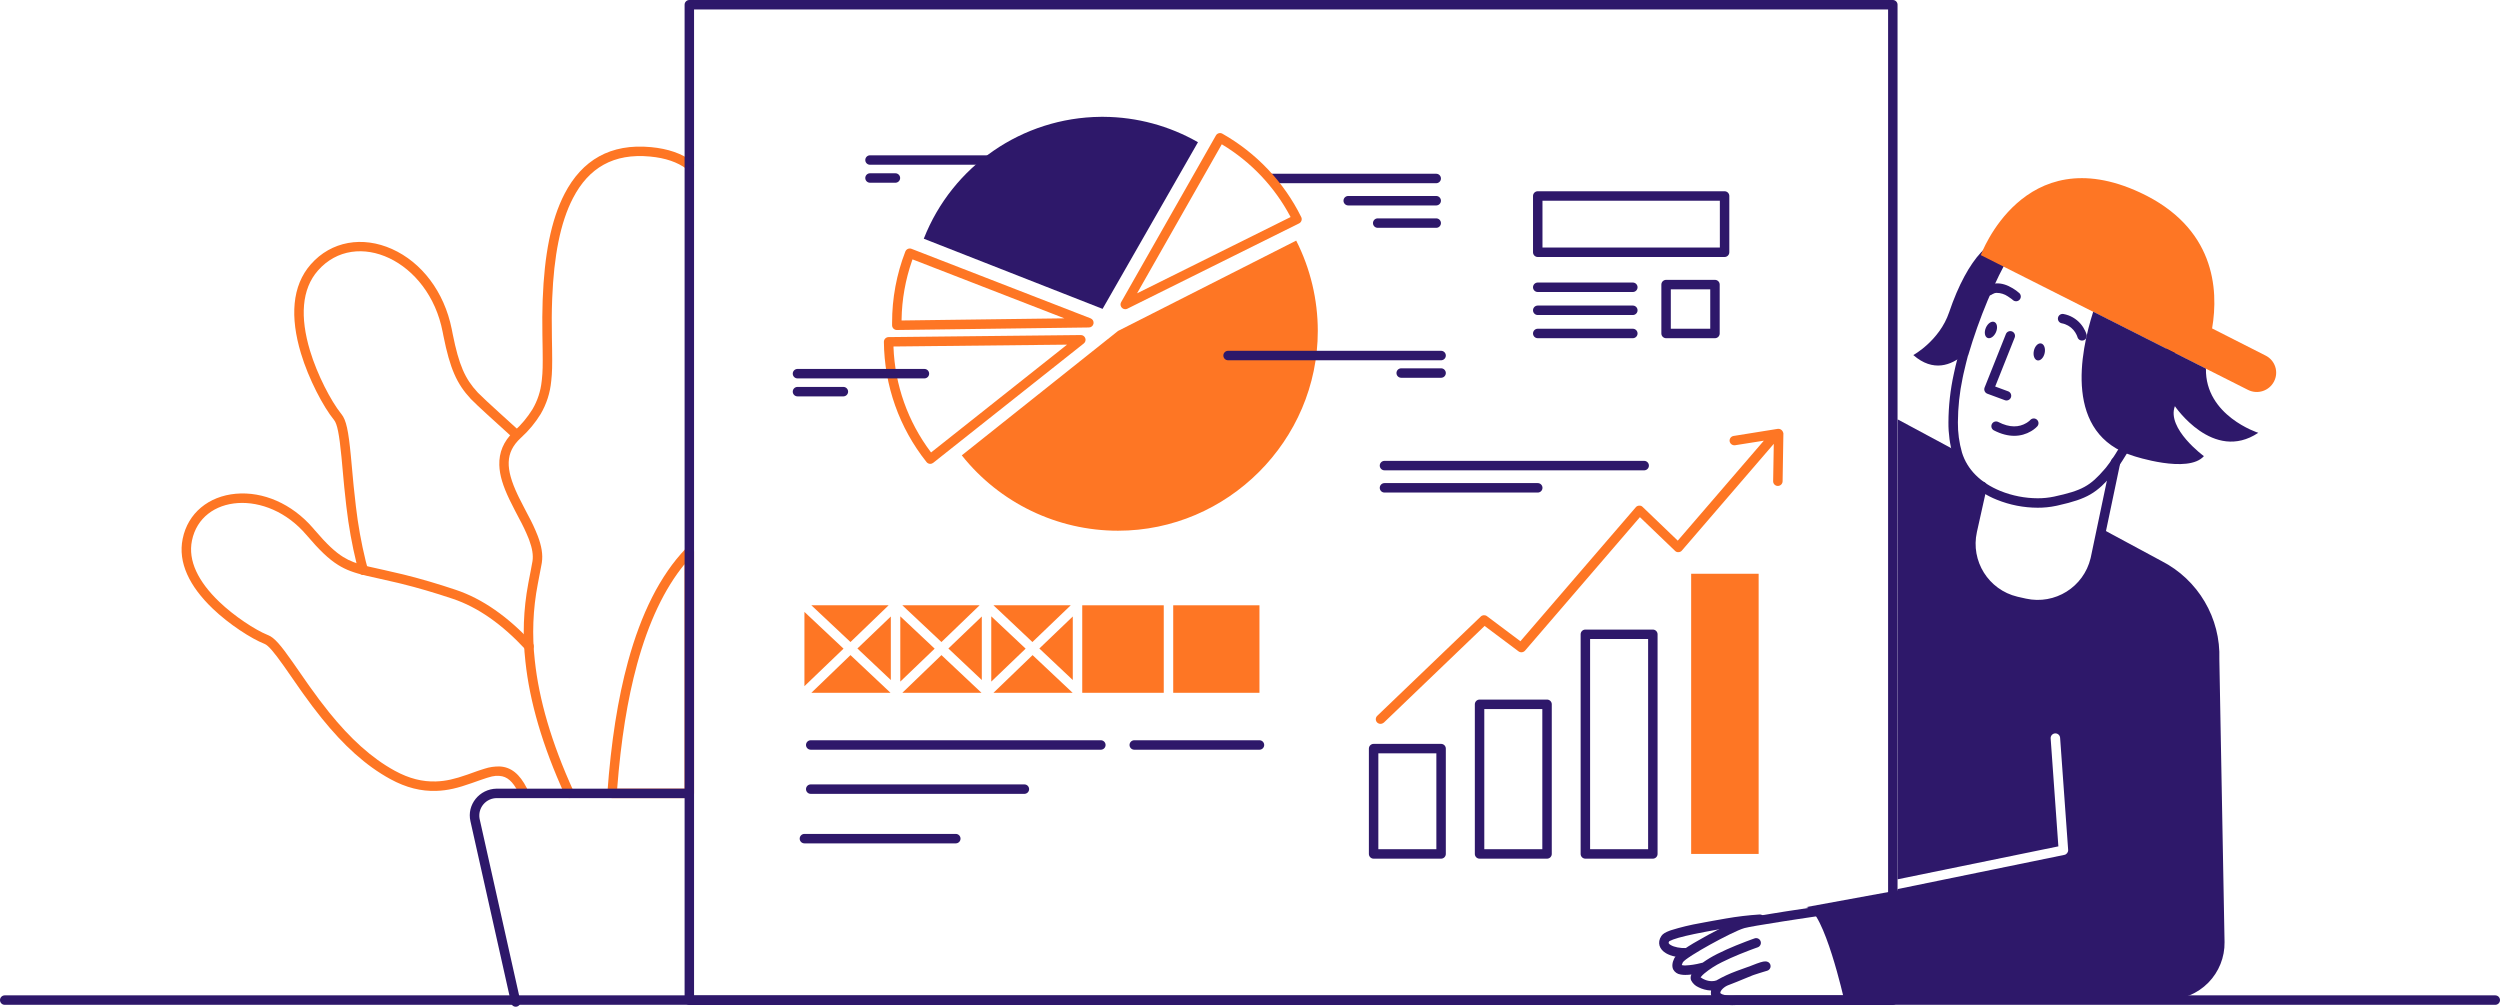
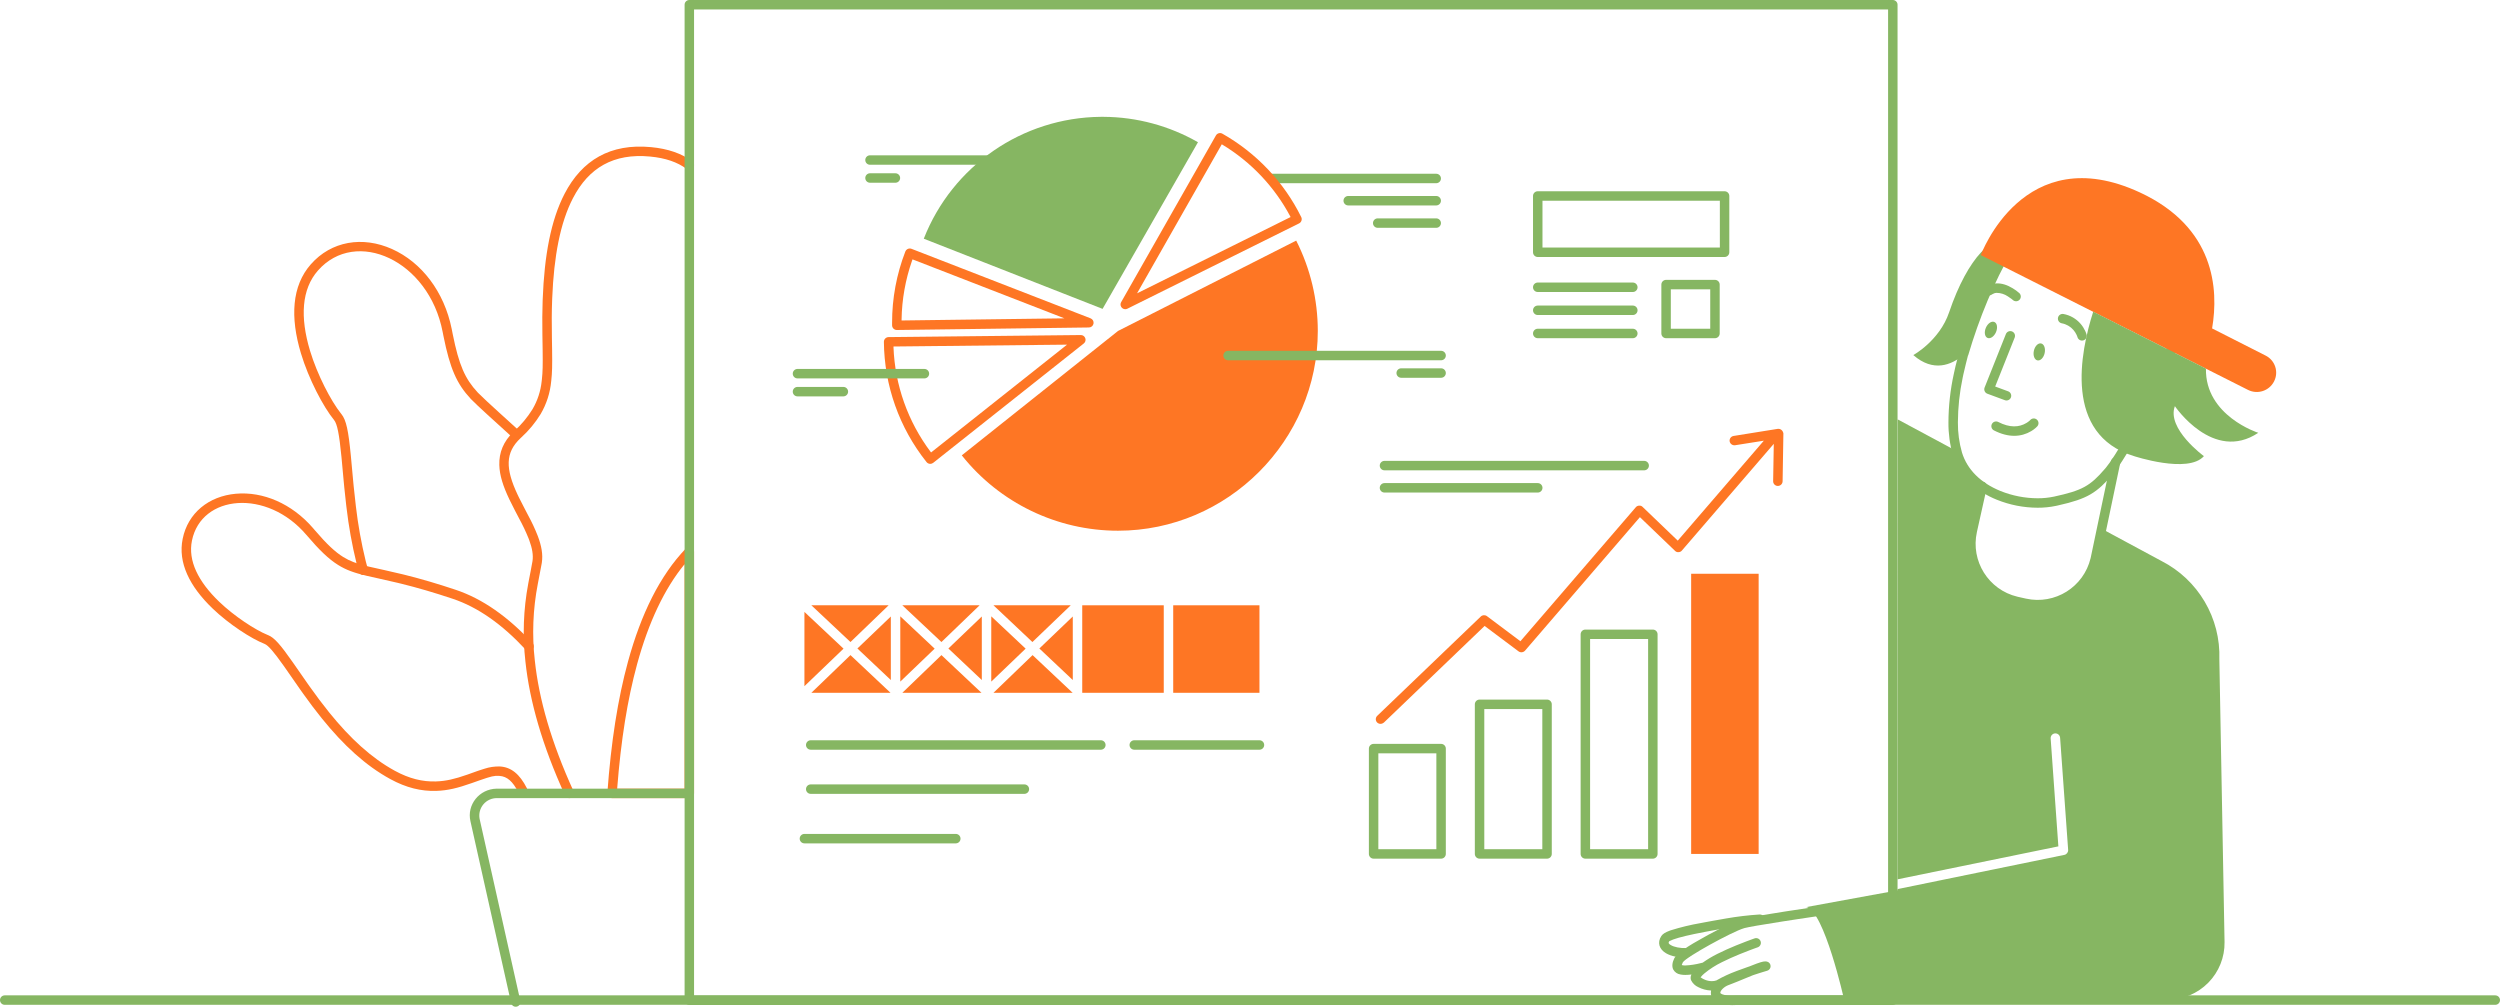
<svg xmlns="http://www.w3.org/2000/svg" viewBox="0 0 1585.6 638.5">
  <g id="graphs_and_statistics_outline_II" data-name="graphs and statistics/outline_II" transform="translate(2.6 2.6)">
    <g id="graphs_and_statistics_outline_II-2" data-name="graphs and statistics/outline_II">
      <g id="graphs_and_statistics_outline_II-3" data-name="graphs and statistics_outline_II">
        <g id="flower_1_" transform="translate(115 93)">
          <g id="leaves_1_">
            <g id="leaf_IV_1_" transform="translate(72 60)">
              <path id="Path" d="M10.529,14.177C23.51-.563,43.377-3.859,62.046,4.522,80.732,12.911,95.118,31.493,99.884,55.27l.472,2.411.164.822c3.947,19.6,7.747,28.251,15.8,36.919l.28.3c4.264,4.432,22.753,20.943,25.431,23.452a3,3,0,1,1-4.1,4.378l-2.583-2.357c-6.035-5.469-19.816-17.872-23.284-21.539l-.137-.146c-8.906-9.586-13.139-19.224-17.287-39.818q-.251-1.247-.505-2.565c-8.709-45.49-55.049-66.293-79.1-38.981C4.647,29.933,3.6,47.719,10,68.969c4.613,15.316,13.293,31.91,19.623,39.848l.282.35c3.119,3.835,4.464,10.639,6,26.487l1.477,16.056.314,3.253c.451,4.577.9,8.666,1.394,12.706a282.075,282.075,0,0,0,6.21,34.616q.658,2.617,1.37,5.167a3,3,0,1,1-5.779,1.615q-.734-2.626-1.41-5.319A287.893,287.893,0,0,1,33.134,168.4l-.229-1.893c-.413-3.482-.795-7.042-1.18-10.951l-.4-4.19c-.339-3.644-1.077-11.822-1.225-13.4l-.164-1.722c-1.384-14.24-2.661-20.81-4.679-23.291-6.851-8.4-16.091-25.966-21-42.255C-2.679,47.67-1.514,27.851,10.529,14.177Z" transform="translate(-2.98 -2.159)" fill="#fe7624" />
            </g>
            <g id="leaf_II_1_" transform="translate(0 220)">
              <path id="Path-2" data-name="Path" d="M34.433.191C51.6-1.342,69.878,6.4,83.3,21.906l1.3,1.518c7.505,8.741,12.78,13.7,17.923,16.892,4.256,2.644,8.529,4.225,15.686,5.954l1.029.242c2.6.586,15.466,3.429,20.74,4.721l2.185.542c9.852,2.473,20.012,5.432,31.624,9.321C191,66.833,207.176,78.333,222.537,94.9a3,3,0,1,1-4.4,4.079c-14.726-15.884-30.1-26.809-46.253-32.195-11.891-3.982-22.217-6.971-32.26-9.461l-2.695-.654c-6.355-1.505-18.525-4.187-19.487-4.415-8.109-1.925-13.063-3.723-18.087-6.844C93.381,41.7,87.5,36.1,79.152,26.284,54.177-3.1,12.516.622,6.576,29.946,3.969,42.613,10.529,55.9,23.9,68.726,33.543,77.97,46.645,86.5,54.44,89.691l.392.158c4.013,1.572,7.906,6.125,15.681,17.221l9.01,12.948,1.62,2.3c4.366,6.145,8.33,11.44,12.4,16.482,13.414,16.619,26.887,29.011,41.737,37.111,9.1,4.982,17.588,7.025,26.045,6.749,6.346-.207,11.949-1.534,19.916-4.321l5.895-2.108,1.4-.488c1.333-.457,2.474-.825,3.573-1.147a28.826,28.826,0,0,1,9.735-1.434c7.08.387,12.572,4.711,17.172,13.827a3,3,0,1,1-5.357,2.7c-3.638-7.21-7.3-10.172-11.882-10.522l-.541-.031c-3.041-.146-4.588.161-12.359,2.87l-4.9,1.728c-8.892,3.151-15.167,4.682-22.455,4.92-9.534.311-19.088-1.988-29.119-7.481-15.639-8.53-29.662-21.427-43.528-38.607-3.911-4.845-7.714-9.9-11.843-15.683l-1.848-2.608-9.57-13.747-.945-1.342c-6.163-8.708-9.641-12.733-11.918-13.71l-.113-.046c-8.482-3.35-22.526-12.44-32.887-22.375C5.042,58.956-2.412,43.853.7,28.746,4,12.429,17.211,1.728,34.433.191Z" transform="translate(-2.437 -2.641)" fill="#fe7624" />
            </g>
            <path id="Path-3" data-name="Path" d="M41.4,29.935C52.489,8.562,70.505-2.093,96.208.341c10.826,1.012,19.489,4.041,26.114,8.982a3,3,0,1,1-3.587,4.81c-5.686-4.24-13.3-6.9-23.089-7.818C72.462,4.12,56.725,13.426,46.729,32.7c-8.09,15.6-12.083,36.853-13.161,63.38l-.042,1.064c-.3,7.931-.315,14.223-.152,24.33l.125,7.616c.141,10.032.035,14.249-.539,19.418l-.031.273a50.385,50.385,0,0,1-6.7,20.856A68.8,68.8,0,0,1,14.07,184.362l-.594.559c-9.8,9.15-9.6,19.453-1.84,35.9l.78,1.625c.96,1.969,2,4,3.629,7.109l2.349,4.5a111.528,111.528,0,0,1,6,12.879c2.415,6.352,3.36,11.8,2.6,16.844l-.148.9c-.582,3.348-2.239,11.714-2.415,12.67a160.322,160.322,0,0,0-1.89,48.686c2.612,24.435,10.383,51.778,24.617,82.954a3,3,0,1,1-5.458,2.492c-14.494-31.746-22.441-59.711-25.125-84.808a165.812,165.812,0,0,1,1.773-49.4l.27-1.464c.444-2.309,2.144-10.918,2.445-12.918.563-3.741-.144-8.048-2.071-13.274l-.38-1a117.438,117.438,0,0,0-6-12.676l-2.764-5.291c-1.447-2.783-2.4-4.683-3.384-6.733C2.351,215.3.2,208.51.013,201.977-.215,194.028,2.634,187.008,9,180.895l.379-.359a63.962,63.962,0,0,0,11.684-13.96,44.021,44.021,0,0,0,5.819-17.764l.141-1.222c.515-4.755.61-8.865.474-18.507l-.158-9.816c-.118-8.409-.092-14.235.146-21.123l.044-1.227C28.575,69.084,32.708,46.7,41.4,29.935Z" transform="translate(199.071 -2.628)" fill="#fe7624" />
            <path id="Path-4" data-name="Path" d="M52,159.306H3a3,3,0,0,1-2.993-3.217C2.371,123.569,6.652,96.31,13.094,72.752c2.084-7.62,4.417-14.9,6.935-21.63a189.574,189.574,0,0,1,8.388-19.245,145.007,145.007,0,0,1,9.911-16.763A114.894,114.894,0,0,1,49.834.931,2.952,2.952,0,0,1,51.977,0,2.986,2.986,0,0,1,55,3.006v153.3A3,3,0,0,1,52,159.306Zm-3-148.4-.128.156C36.231,26.5,26.14,47.792,18.881,74.335c-6.125,22.4-10.259,48.192-12.638,78.849l-.009.122H49Z" transform="translate(267.6 251.294)" fill="#fe7624" />
          </g>
-           <path id="pot_2_" d="M138.353,0a3,3,0,0,1,.176,5.995L138.353,6h-121A11.074,11.074,0,0,0,6.223,19.079L32.081,134.645a3,3,0,0,1-5.812,1.481l-.043-.171L.429,20.672C-1.986,10.165,6.095.2,17.021,0l.332,0Z" transform="translate(180.347 404.6)" fill="#2e186a" />
+           <path id="pot_2_" d="M138.353,0a3,3,0,0,1,.176,5.995L138.353,6h-121A11.074,11.074,0,0,0,6.223,19.079L32.081,134.645a3,3,0,0,1-5.812,1.481l-.043-.171L.429,20.672C-1.986,10.165,6.095.2,17.021,0l.332,0Z" transform="translate(180.347 404.6)" fill="#86B662" />
        </g>
        <g id="whiteboard_2_" transform="translate(434)">
-           <path id="shape_15_" d="M766.3,637.4H3a3,3,0,0,1-3-3V3A3,3,0,0,1,3,0H766.3a3,3,0,0,1,3,3V634.4A3,3,0,0,1,766.3,637.4ZM6,6V631.4H763.3V6Z" transform="translate(-2.4 -2.6)" fill="#2e186a" />
+           <path id="shape_15_" d="M766.3,637.4H3a3,3,0,0,1-3-3V3A3,3,0,0,1,3,0H766.3a3,3,0,0,1,3,3V634.4A3,3,0,0,1,766.3,637.4ZM6,6V631.4H763.3V6Z" transform="translate(-2.4 -2.6)" fill="#86B662" />
          <g id="graph_5_" transform="translate(434 269)">
-             <path id="Rectangle" d="M45.8,72.8H3a3,3,0,0,1-3-3V3A3,3,0,0,1,3,0H45.8a3,3,0,0,1,3,3V69.8A3,3,0,0,1,45.8,72.8ZM6,6V66.8H42.8V6Z" transform="translate(-2.4 200.2)" fill="#2e186a" />
-             <path id="Rectangle-2" data-name="Rectangle" d="M45.8,100.9H3a3,3,0,0,1-3-3V3A3,3,0,0,1,3,0H45.8a3,3,0,0,1,3,3V97.9A3,3,0,0,1,45.8,100.9ZM6,6V94.9H42.8V6Z" transform="translate(64.8 172.1)" fill="#2e186a" />
-             <path id="Rectangle-3" data-name="Rectangle" d="M45.8,145.3H3a3,3,0,0,1-3-3V3A3,3,0,0,1,3,0H45.8a3,3,0,0,1,3,3V142.3A3,3,0,0,1,45.8,145.3ZM6,6H6V139.3H42.8V6H6Z" transform="translate(131.9 127.7)" fill="#2e186a" />
+             <path id="Rectangle" d="M45.8,72.8H3a3,3,0,0,1-3-3V3A3,3,0,0,1,3,0H45.8a3,3,0,0,1,3,3V69.8A3,3,0,0,1,45.8,72.8ZM6,6V66.8H42.8V6Z" transform="translate(-2.4 200.2)" fill="#86B662" />
+             <path id="Rectangle-2" data-name="Rectangle" d="M45.8,100.9H3a3,3,0,0,1-3-3V3A3,3,0,0,1,3,0H45.8a3,3,0,0,1,3,3V97.9A3,3,0,0,1,45.8,100.9ZM6,6V94.9H42.8V6Z" transform="translate(64.8 172.1)" fill="#86B662" />
+             <path id="Rectangle-3" data-name="Rectangle" d="M45.8,145.3H3a3,3,0,0,1-3-3V3A3,3,0,0,1,3,0H45.8a3,3,0,0,1,3,3V142.3A3,3,0,0,1,45.8,145.3ZM6,6H6V139.3H42.8V6H6Z" transform="translate(131.9 127.7)" fill="#86B662" />
            <rect id="Rectangle-4" data-name="Rectangle" width="42.8" height="177.7" transform="translate(202 92.3)" fill="#fe7624" />
            <path id="arrow_1_" d="M257.313.725a3.1,3.1,0,0,0-2.4-.7l-28,4.5a3.011,3.011,0,0,0-2.5,3.4,3.09,3.09,0,0,0,3.4,2.5l18.3-2.9-54.6,63.4-22.3-21.4a2.651,2.651,0,0,0-2.2-.8,2.814,2.814,0,0,0-2.1,1l-73.2,85-21.2-15.9a3.028,3.028,0,0,0-3.9.2l-65.7,63a2.988,2.988,0,0,0-.1,4.2,3.1,3.1,0,0,0,2.2.9,3.439,3.439,0,0,0,2.1-.8l63.9-61.3,21.5,16.1a3.077,3.077,0,0,0,4.1-.4l72.9-84.7,22.3,21.4a2.651,2.651,0,0,0,2.2.8,2.814,2.814,0,0,0,2.1-1l58.3-67.7-.4,23.7a2.946,2.946,0,0,0,3,3h0a3.009,3.009,0,0,0,3-3l.5-30.3A3.738,3.738,0,0,0,257.313.725Z" transform="translate(1.987 0.375)" fill="#fe7624" />
          </g>
          <g id="layout_II_1_" transform="translate(73 381)">
            <g id="lines_8_" transform="translate(0 88)">
-               <path id="Path-5" data-name="Path" d="M187,0a3,3,0,0,1,.176,5.995L187,6H3A3,3,0,0,1,2.824.005L3,0Z" transform="translate(1.6 -2.1)" fill="#2e186a" />
-               <path id="Path-6" data-name="Path" d="M138.5,0a3,3,0,0,1,.176,5.995L138.5,6H3A3,3,0,0,1,2.824.005L3,0Z" transform="translate(1.6 25.9)" fill="#2e186a" />
-               <path id="Path-7" data-name="Path" d="M99,0a3,3,0,0,1,.176,5.995L99,6H3A3,3,0,0,1,2.824.005L3,0Z" transform="translate(-2.4 57.3)" fill="#2e186a" />
-               <path id="Path-8" data-name="Path" d="M82.4,0a3,3,0,0,1,.176,5.995L82.4,6H3A3,3,0,0,1,2.824.005L3,0Z" transform="translate(206.8 -2.1)" fill="#2e186a" />
+               <path id="Path-5" data-name="Path" d="M187,0a3,3,0,0,1,.176,5.995L187,6H3A3,3,0,0,1,2.824.005L3,0Z" transform="translate(1.6 -2.1)" fill="#86B662" />
+               <path id="Path-6" data-name="Path" d="M138.5,0a3,3,0,0,1,.176,5.995L138.5,6H3A3,3,0,0,1,2.824.005L3,0Z" transform="translate(1.6 25.9)" fill="#86B662" />
+               <path id="Path-7" data-name="Path" d="M99,0a3,3,0,0,1,.176,5.995L99,6H3A3,3,0,0,1,2.824.005L3,0Z" transform="translate(-2.4 57.3)" fill="#86B662" />
+               <path id="Path-8" data-name="Path" d="M82.4,0a3,3,0,0,1,.176,5.995L82.4,6H3A3,3,0,0,1,2.824.005L3,0Z" transform="translate(206.8 -2.1)" fill="#86B662" />
            </g>
            <g id="oragne_bar">
              <path id="Path-9" data-name="Path" d="M0,20.3l21.2,20V0Z" transform="translate(91.9 7.4)" fill="#fe7624" />
              <path id="Path-10" data-name="Path" d="M0,41.4,21.8,20.5,0,0Z" transform="translate(61.4 7.3)" fill="#fe7624" />
              <path id="Path-11" data-name="Path" d="M49,0H0L24.7,23.3Z" transform="translate(120.5 0.3)" fill="#fe7624" />
              <path id="Path-12" data-name="Path" d="M24.8,0,0,23.9H50.2Z" transform="translate(62.7 31.9)" fill="#fe7624" />
              <path id="Path-13" data-name="Path" d="M0,41.4,21.8,20.5,0,0Z" transform="translate(119.1 7.3)" fill="#fe7624" />
              <path id="Path-14" data-name="Path" d="M0,0V47.1L24.8,23.3Z" transform="translate(0.6 4.5)" fill="#fe7624" />
              <path id="Path-15" data-name="Path" d="M24.8,0,0,23.9H50.2Z" transform="translate(5 31.9)" fill="#fe7624" />
              <path id="Path-16" data-name="Path" d="M49,0H0L24.8,23.3Z" transform="translate(5 0.3)" fill="#fe7624" />
              <path id="Path-17" data-name="Path" d="M21.2,40.3V0L0,20.3Z" transform="translate(149.6 7.4)" fill="#fe7624" />
              <path id="Path-18" data-name="Path" d="M0,20.3l21.2,20V0Z" transform="translate(34.2 7.4)" fill="#fe7624" />
              <path id="Path-19" data-name="Path" d="M24.8,0,0,23.9H50.2Z" transform="translate(120.5 31.9)" fill="#fe7624" />
              <path id="Path-20" data-name="Path" d="M49,0H0L24.8,23.3Z" transform="translate(62.7 0.3)" fill="#fe7624" />
              <path id="Path-21" data-name="Path" d="M51.7,0H0V55.5H51.7Z" transform="translate(176.8 0.3)" fill="#fe7624" />
              <path id="Path-22" data-name="Path" d="M54.7,0H0V55.5H54.7Z" transform="translate(234.5 0.3)" fill="#fe7624" />
              <path id="Path-23" data-name="Path" d="M.4.45c.1.1.1.1.2.1V.45Z" transform="translate(170.2 55.35)" fill="#fe7624" />
            </g>
          </g>
          <g id="layout_3_" transform="translate(538 121)">
-             <path id="Rectangle-5" data-name="Rectangle" d="M34,37H3a3,3,0,0,1-3-3V3A3,3,0,0,1,3,0H34a3,3,0,0,1,3,3V34A3,3,0,0,1,34,37ZM6,6V31H31V6Z" transform="translate(79.1 53.9)" fill="#2e186a" />
-             <path id="Rectangle-6" data-name="Rectangle" d="M121.5,41.7H3a3,3,0,0,1-3-3V3A3,3,0,0,1,3,0H121.5a3,3,0,0,1,3,3V38.7A3,3,0,0,1,121.5,41.7ZM6,6V35.7H118.5V6Z" transform="translate(-2.3 -2.3)" fill="#2e186a" />
-             <path id="Path-24" data-name="Path" d="M63.3,0a3,3,0,0,1,.176,5.995L63.3,6H3A3,3,0,0,1,2.824.005L3,0Z" transform="translate(-2.3 84.9)" fill="#2e186a" />
-             <path id="Path-25" data-name="Path" d="M63.3,0a3,3,0,0,1,.176,5.995L63.3,6H3A3,3,0,0,1,2.824.005L3,0Z" transform="translate(-2.3 70.2)" fill="#2e186a" />
-             <path id="Path-26" data-name="Path" d="M63.3,0a3,3,0,0,1,.176,5.995L63.3,6H3A3,3,0,0,1,2.824.005L3,0Z" transform="translate(-2.3 55.6)" fill="#2e186a" />
+             <path id="Rectangle-5" data-name="Rectangle" d="M34,37H3a3,3,0,0,1-3-3V3A3,3,0,0,1,3,0H34a3,3,0,0,1,3,3V34A3,3,0,0,1,34,37ZM6,6V31H31V6Z" transform="translate(79.1 53.9)" fill="#86B662" />
+             <path id="Rectangle-6" data-name="Rectangle" d="M121.5,41.7H3a3,3,0,0,1-3-3V3A3,3,0,0,1,3,0H121.5a3,3,0,0,1,3,3V38.7A3,3,0,0,1,121.5,41.7ZM6,6V35.7H118.5V6Z" transform="translate(-2.3 -2.3)" fill="#86B662" />
+             <path id="Path-24" data-name="Path" d="M63.3,0a3,3,0,0,1,.176,5.995L63.3,6H3A3,3,0,0,1,2.824.005L3,0Z" transform="translate(-2.3 84.9)" fill="#86B662" />
+             <path id="Path-25" data-name="Path" d="M63.3,0a3,3,0,0,1,.176,5.995L63.3,6H3A3,3,0,0,1,2.824.005L3,0Z" transform="translate(-2.3 70.2)" fill="#86B662" />
+             <path id="Path-26" data-name="Path" d="M63.3,0a3,3,0,0,1,.176,5.995L63.3,6H3A3,3,0,0,1,2.824.005L3,0Z" transform="translate(-2.3 55.6)" fill="#86B662" />
          </g>
          <g id="lines_7_" transform="translate(441 292)">
-             <path id="Path-27" data-name="Path" d="M167.7,0a3,3,0,0,1,.176,5.995L167.7,6H3A3,3,0,0,1,2.824.005L3,0Z" transform="translate(-2.5 -2.3)" fill="#2e186a" />
-             <path id="Path-28" data-name="Path" d="M100.2,0a3,3,0,0,1,.176,5.995L100.2,6H3A3,3,0,0,1,2.824.005L3,0Z" transform="translate(-2.5 11.8)" fill="#2e186a" />
+             <path id="Path-27" data-name="Path" d="M167.7,0a3,3,0,0,1,.176,5.995L167.7,6H3A3,3,0,0,1,2.824.005L3,0Z" transform="translate(-2.5 -2.3)" fill="#86B662" />
+             <path id="Path-28" data-name="Path" d="M100.2,0a3,3,0,0,1,.176,5.995L100.2,6H3A3,3,0,0,1,2.824.005L3,0Z" transform="translate(-2.5 11.8)" fill="#86B662" />
          </g>
          <g id="circle_graph_4_" transform="translate(69 71)">
            <path id="Path-29" data-name="Path" d="M99.1,57.3,212.1,0a126.927,126.927,0,0,1,13.7,57.3c0,69.5-57.2,126.7-126.7,126.7A126.586,126.586,0,0,1,0,136.2Z" transform="translate(104.4 79)" fill="#fe7624" />
-             <path id="Path-30" data-name="Path" d="M107.7,0a3,3,0,0,1,.176,5.995L107.7,6H3A3,3,0,0,1,2.824.005L3,0Z" transform="translate(297.6 36.6)" fill="#2e186a" />
-             <path id="Path-31" data-name="Path" d="M58.8,0a3,3,0,0,1,.176,5.995L58.8,6H3A3,3,0,0,1,2.824.005L3,0Z" transform="translate(346.5 50.7)" fill="#2e186a" />
-             <path id="Path-32" data-name="Path" d="M40.1,0a3,3,0,0,1,.176,5.995L40.1,6H3A3,3,0,0,1,2.824.005L3,0Z" transform="translate(365.2 64.9)" fill="#2e186a" />
-             <path id="Path-33" data-name="Path" d="M138.1,0a3,3,0,0,1,.176,5.995L138.1,6H3A3,3,0,0,1,2.824.005L3,0Z" transform="translate(270.3 148.9)" fill="#2e186a" />
-             <path id="Path-34" data-name="Path" d="M28.3,0a3,3,0,0,1,.176,5.995L28.3,6H3A3,3,0,0,1,2.824.005L3,0Z" transform="translate(380.1 160)" fill="#2e186a" />
+             <path id="Path-30" data-name="Path" d="M107.7,0a3,3,0,0,1,.176,5.995L107.7,6H3A3,3,0,0,1,2.824.005L3,0Z" transform="translate(297.6 36.6)" fill="#86B662" />
+             <path id="Path-31" data-name="Path" d="M58.8,0a3,3,0,0,1,.176,5.995L58.8,6H3A3,3,0,0,1,2.824.005L3,0Z" transform="translate(346.5 50.7)" fill="#86B662" />
+             <path id="Path-32" data-name="Path" d="M40.1,0a3,3,0,0,1,.176,5.995L40.1,6H3A3,3,0,0,1,2.824.005L3,0Z" transform="translate(365.2 64.9)" fill="#86B662" />
+             <path id="Path-33" data-name="Path" d="M138.1,0a3,3,0,0,1,.176,5.995L138.1,6H3A3,3,0,0,1,2.824.005L3,0Z" transform="translate(270.3 148.9)" fill="#86B662" />
+             <path id="Path-34" data-name="Path" d="M28.3,0a3,3,0,0,1,.176,5.995L28.3,6H3A3,3,0,0,1,2.824.005L3,0Z" transform="translate(380.1 160)" fill="#86B662" />
            <g id="Group" transform="translate(46 27)">
-               <path id="Path-35" data-name="Path" d="M83.5,0a3,3,0,0,1,.176,5.995L83.5,6H3A3,3,0,0,1,2.824.005L3,0Z" transform="translate(-2.8 -2.1)" fill="#2e186a" />
-               <path id="Path-36" data-name="Path" d="M19.1,0a3,3,0,0,1,.176,5.995L19.1,6H3A3,3,0,0,1,2.824.005L3,0Z" transform="translate(-2.8 9.3)" fill="#2e186a" />
+               <path id="Path-35" data-name="Path" d="M83.5,0a3,3,0,0,1,.176,5.995L83.5,6H3A3,3,0,0,1,2.824.005L3,0Z" transform="translate(-2.8 -2.1)" fill="#86B662" />
+               <path id="Path-36" data-name="Path" d="M19.1,0a3,3,0,0,1,.176,5.995L19.1,6H3A3,3,0,0,1,2.824.005L3,0Z" transform="translate(-2.8 9.3)" fill="#86B662" />
            </g>
            <path id="Path-37" data-name="Path" d="M29.4,81.7h0a2.986,2.986,0,0,1-2.35-1.133A124.147,124.147,0,0,1,0,4.332,3,3,0,0,1,2.968,1.3L124.868,0h.036a2.963,2.963,0,0,1,2.83,2.015,2.934,2.934,0,0,1-.97,3.337l-95.5,75.7A2.968,2.968,0,0,1,29.4,81.7ZM116.169,6.092,6.07,7.267l.016.444a117.947,117.947,0,0,0,23.6,66.447l.233.307Z" transform="translate(55 138.9)" fill="#fe7624" />
            <path id="Path-38" data-name="Path" d="M3,51.7a3,3,0,0,1-3-3V47.1A124.721,124.721,0,0,1,8.4,1.919,3.018,3.018,0,0,1,11.2,0a2.988,2.988,0,0,1,1.085.2l113.6,44.1a3,3,0,0,1-1.047,5.8L3.039,51.7ZM12.949,6.9l-.327.924A118.84,118.84,0,0,0,6.017,45.067l-.007.593,103.3-1.357Z" transform="translate(60.2 83.999)" fill="#fe7624" />
            <path id="Path-39" data-name="Path" d="M3,111.715A3.03,3.03,0,0,1,.4,110.186a2.911,2.911,0,0,1,0-2.968l60.1-105.7A3,3,0,0,1,64.594.391a124.111,124.111,0,0,1,29,22.711,123.093,123.093,0,0,1,21.013,30.172,3.005,3.005,0,0,1-1.356,4.013l-108.9,54.1A3.021,3.021,0,0,1,3,111.715ZM64.222,7.121,10.477,101.643l97.389-48.382-.189-.359a117.828,117.828,0,0,0-43.1-45.568Z" transform="translate(205.085 10.799)" fill="#fe7624" />
-             <path id="Path-40" data-name="Path" d="M173.9,16.1A121.894,121.894,0,0,0,114.2,0h-2A121.762,121.762,0,0,0,0,77.3l113.4,44.5Z" transform="translate(80.3 0.5)" fill="#2e186a" />
-             <path id="Path-41" data-name="Path" d="M83.5,0a3,3,0,0,1,.176,5.995L83.5,6H3A3,3,0,0,1,2.824.005L3,0Z" transform="translate(-2.8 160.4)" fill="#2e186a" />
-             <path id="Path-42" data-name="Path" d="M32.1,0a3,3,0,0,1,.176,5.995L32.1,6H3A3,3,0,0,1,2.824.005L3,0Z" transform="translate(-2.8 171.8)" fill="#2e186a" />
+             <path id="Path-40" data-name="Path" d="M173.9,16.1A121.894,121.894,0,0,0,114.2,0h-2A121.762,121.762,0,0,0,0,77.3l113.4,44.5Z" transform="translate(80.3 0.5)" fill="#86B662" />
+             <path id="Path-41" data-name="Path" d="M83.5,0a3,3,0,0,1,.176,5.995L83.5,6H3A3,3,0,0,1,2.824.005L3,0Z" transform="translate(-2.8 160.4)" fill="#86B662" />
+             <path id="Path-42" data-name="Path" d="M32.1,0a3,3,0,0,1,.176,5.995L32.1,6H3A3,3,0,0,1,2.824.005L3,0Z" transform="translate(-2.8 171.8)" fill="#86B662" />
          </g>
        </g>
        <g id="man_7_" transform="translate(1052 110)">
          <g id="hand_II_7_" transform="translate(0 463)">
-             <path id="Path-43" data-name="Path" d="M63.732.006a3,3,0,0,1,.374,5.988A188.984,188.984,0,0,0,44.926,8.2l-8.46,1.486-3.665.661c-.927.17-1.82.335-2.69.5l-1.291.244c-9.329,1.775-16.028,3.342-19.927,4.78A15.449,15.449,0,0,0,6.77,16.8c-.121.068-.224.131-.306.186l-.119.084c-.586.946-.407,1.444.921,2.254l.172.1c2.148,1.263,5.839,2.008,9.676,1.875a3,3,0,1,1,.207,6c-4.894.169-9.692-.8-12.924-2.7C.115,22.08-1.36,17.848,1.412,13.653c.941-1.432,2.674-2.406,5.4-3.413l.619-.222A147.572,147.572,0,0,1,26.369,5.449L29,4.948c1.539-.289,3.143-.583,4.883-.9L42.4,2.545A194.988,194.988,0,0,1,63.732.006Z" transform="translate(-2.319 4.4)" fill="#2e186a" />
-             <path id="Path-44" data-name="Path" d="M37.843,64.487c-4.187,0-7.469-.641-9.756-1.906a6.488,6.488,0,0,1-3.66-5.665l-.005-.24a7.115,7.115,0,0,1,.109-1.283l.033-.175-.284-.012A19.194,19.194,0,0,1,16.451,53.1a9.379,9.379,0,0,1-4.606-4.454l-.069-.194a4.6,4.6,0,0,1,.282-3.316l.032-.074-.2.026a30.727,30.727,0,0,1-3.679.25A15.41,15.41,0,0,1,5.354,45.1L5.1,45.045A6.2,6.2,0,0,1,.537,41.86c-.9-1.876-.655-4.39.69-7.079,1.4-2.865,7.819-7.353,20.192-14.125l1.86-1.01c8.507-4.577,16.819-8.528,20.215-9.608l.59-.176C46.851,9.09,55.754,7.545,71.3,5.139l3.322-.511c4.2-.643,8.7-1.323,13.4-2.021L99.971.846,105.6.031a3,3,0,0,1,3.3,2.094l.047.171,14.1,58.4a3,3,0,0,1-2.741,3.7l-.175.005h-79.5l-.342.02C39.442,64.464,38.622,64.487,37.843,64.487ZM58.91,36.754a4.777,4.777,0,0,1,.991.1l.085.019a3,3,0,0,1,.158,5.81l-.87.254-1.6.481c-.8.243-1.526.469-2.233.691l-.592.187c-.924.294-1.817.583-2.652.859L51.17,45.5l-3.256,1.324L41.03,49.654c-2.079.846-3.417,1.372-4.769,1.876l-.537.2c-2.951,1.047-5.314,3.535-5.3,4.9,0,.288.2.563,1.135.971a16.482,16.482,0,0,0,6.149.9c.687,0,1.418-.02,2.175-.06l.454-.026.186-.006H116.31L103.746,6.36,96.788,7.375,88.906,8.541c-3.577.533-6.73,1.006-9.639,1.448L69.92,11.426c-13.461,2.1-21.822,3.553-24.178,4.2l-.2.057C41.6,16.813,31.832,21.747,23.9,26.138c-7.446,4.123-16.444,9.558-17.3,11.3a7.23,7.23,0,0,0-.56,1.414l-.034.154L6,39.082l.155.047.215.052A8.883,8.883,0,0,0,8.2,39.34a47.587,47.587,0,0,0,9.872-1.508l1.17-.279.054-.04a69.667,69.667,0,0,1,8.969-5.383l.409-.208c1.768-.892,3.735-1.823,5.847-2.767,3.66-1.636,7.734-3.307,12.109-4.969l1.21-.456c.57-.213,1.145-.426,1.711-.634l1.372-.5,1.222-.433a3,3,0,0,1,2.128,5.608l-1.623.581-1.038.376c-.952.349-1.912.707-2.853,1.065-4.269,1.622-8.236,3.249-11.79,4.838-2.031.908-3.912,1.8-5.591,2.646a56.272,56.272,0,0,0-11.135,7.161A17.141,17.141,0,0,0,18.03,46.68l-.12.158.185.145a11.582,11.582,0,0,0,2.741,1.48,11.723,11.723,0,0,0,4.2.825,8.749,8.749,0,0,0,2.89-.471L28,48.792l.254-.154A82.418,82.418,0,0,1,40.379,43l.653-.252c2.045-.783,4.257-1.584,6.574-2.38l1.422-.482,1.39-.556C55.268,37.4,57.411,36.754,58.91,36.754Z" transform="translate(6.078 -2.6)" fill="#2e186a" />
+             <path id="Path-43" data-name="Path" d="M63.732.006a3,3,0,0,1,.374,5.988A188.984,188.984,0,0,0,44.926,8.2l-8.46,1.486-3.665.661c-.927.17-1.82.335-2.69.5l-1.291.244c-9.329,1.775-16.028,3.342-19.927,4.78A15.449,15.449,0,0,0,6.77,16.8c-.121.068-.224.131-.306.186l-.119.084c-.586.946-.407,1.444.921,2.254l.172.1c2.148,1.263,5.839,2.008,9.676,1.875a3,3,0,1,1,.207,6c-4.894.169-9.692-.8-12.924-2.7C.115,22.08-1.36,17.848,1.412,13.653c.941-1.432,2.674-2.406,5.4-3.413l.619-.222A147.572,147.572,0,0,1,26.369,5.449L29,4.948c1.539-.289,3.143-.583,4.883-.9L42.4,2.545A194.988,194.988,0,0,1,63.732.006Z" transform="translate(-2.319 4.4)" fill="#86B662" />
+             <path id="Path-44" data-name="Path" d="M37.843,64.487c-4.187,0-7.469-.641-9.756-1.906a6.488,6.488,0,0,1-3.66-5.665l-.005-.24a7.115,7.115,0,0,1,.109-1.283l.033-.175-.284-.012A19.194,19.194,0,0,1,16.451,53.1a9.379,9.379,0,0,1-4.606-4.454l-.069-.194a4.6,4.6,0,0,1,.282-3.316l.032-.074-.2.026a30.727,30.727,0,0,1-3.679.25A15.41,15.41,0,0,1,5.354,45.1L5.1,45.045A6.2,6.2,0,0,1,.537,41.86c-.9-1.876-.655-4.39.69-7.079,1.4-2.865,7.819-7.353,20.192-14.125l1.86-1.01c8.507-4.577,16.819-8.528,20.215-9.608l.59-.176C46.851,9.09,55.754,7.545,71.3,5.139l3.322-.511c4.2-.643,8.7-1.323,13.4-2.021L99.971.846,105.6.031a3,3,0,0,1,3.3,2.094l.047.171,14.1,58.4a3,3,0,0,1-2.741,3.7l-.175.005h-79.5l-.342.02C39.442,64.464,38.622,64.487,37.843,64.487ZM58.91,36.754a4.777,4.777,0,0,1,.991.1l.085.019a3,3,0,0,1,.158,5.81l-.87.254-1.6.481c-.8.243-1.526.469-2.233.691l-.592.187c-.924.294-1.817.583-2.652.859L51.17,45.5l-3.256,1.324L41.03,49.654c-2.079.846-3.417,1.372-4.769,1.876l-.537.2c-2.951,1.047-5.314,3.535-5.3,4.9,0,.288.2.563,1.135.971a16.482,16.482,0,0,0,6.149.9c.687,0,1.418-.02,2.175-.06l.454-.026.186-.006H116.31L103.746,6.36,96.788,7.375,88.906,8.541c-3.577.533-6.73,1.006-9.639,1.448L69.92,11.426c-13.461,2.1-21.822,3.553-24.178,4.2l-.2.057C41.6,16.813,31.832,21.747,23.9,26.138c-7.446,4.123-16.444,9.558-17.3,11.3a7.23,7.23,0,0,0-.56,1.414l-.034.154L6,39.082l.155.047.215.052A8.883,8.883,0,0,0,8.2,39.34a47.587,47.587,0,0,0,9.872-1.508l1.17-.279.054-.04a69.667,69.667,0,0,1,8.969-5.383l.409-.208c1.768-.892,3.735-1.823,5.847-2.767,3.66-1.636,7.734-3.307,12.109-4.969l1.21-.456c.57-.213,1.145-.426,1.711-.634l1.372-.5,1.222-.433a3,3,0,0,1,2.128,5.608l-1.623.581-1.038.376c-.952.349-1.912.707-2.853,1.065-4.269,1.622-8.236,3.249-11.79,4.838-2.031.908-3.912,1.8-5.591,2.646a56.272,56.272,0,0,0-11.135,7.161A17.141,17.141,0,0,0,18.03,46.68l-.12.158.185.145a11.582,11.582,0,0,0,2.741,1.48,11.723,11.723,0,0,0,4.2.825,8.749,8.749,0,0,0,2.89-.471L28,48.792l.254-.154A82.418,82.418,0,0,1,40.379,43l.653-.252c2.045-.783,4.257-1.584,6.574-2.38l1.422-.482,1.39-.556C55.268,37.4,57.411,36.754,58.91,36.754Z" transform="translate(6.078 -2.6)" fill="#86B662" />
          </g>
-           <path id="body_5_" d="M262,152.2a67.417,67.417,0,0,0-36.7-62.4L187.6,69.5l-4.1,18.6a37.5,37.5,0,0,1-44.7,28.5l-4.9-1.1a37.5,37.5,0,0,1-28.5-44.7l6.3-28.3c-7.2-5-12.9-11.8-15.6-20.6-.2-.6-.3-1.2-.5-1.7L58,0l-.1,291.7,102-20.9L155,202.3a3.007,3.007,0,0,1,6-.4l5.1,71.1a3.042,3.042,0,0,1-2.4,3.2L57.9,297.9v.8L0,309.3C11.4,311.5,24,368,24,368H229.4a35.94,35.94,0,0,0,35.9-36.5Z" transform="translate(91 153.4)" fill="#2e186a" />
+           <path id="body_5_" d="M262,152.2a67.417,67.417,0,0,0-36.7-62.4L187.6,69.5l-4.1,18.6a37.5,37.5,0,0,1-44.7,28.5l-4.9-1.1a37.5,37.5,0,0,1-28.5-44.7l6.3-28.3c-7.2-5-12.9-11.8-15.6-20.6-.2-.6-.3-1.2-.5-1.7L58,0l-.1,291.7,102-20.9L155,202.3a3.007,3.007,0,0,1,6-.4l5.1,71.1a3.042,3.042,0,0,1-2.4,3.2L57.9,297.9v.8L0,309.3C11.4,311.5,24,368,24,368H229.4a35.94,35.94,0,0,0,35.9-36.5Z" transform="translate(91 153.4)" fill="#86B662" />
          <g id="head_10_" transform="translate(158)">
-             <path id="neck_5_" d="M91.865,2.385a3,3,0,0,1,5.9,1.059l-.031.174L84.93,64.653A40.5,40.5,0,0,1,37.3,95.568l-.654-.14-4.9-1.1A40.5,40.5,0,0,1,.833,46.7l.14-.654,6.3-28.3a3,3,0,0,1,5.89,1.131l-.033.173-6.3,28.3A34.495,34.495,0,0,0,32.5,88.345l.556.129,4.9,1.1A34.487,34.487,0,0,0,78.937,63.94l.128-.555Z" transform="translate(34.399 177.499)" fill="#2e186a" />
-             <path id="face_11_" d="M56.557,185.853h0A69.543,69.543,0,0,1,30.739,180.8a53.259,53.259,0,0,1-17.63-11.385,40.344,40.344,0,0,1-10.252-16.8A73.117,73.117,0,0,1,0,131.725a146.844,146.844,0,0,1,3.372-30.606c.69-3.321,1.469-6.612,2.315-9.783.1-.366.186-.69.268-.99l.256-.919.243-.853.269-.915V87.65l.018-.063A340.691,340.691,0,0,1,19.008,52.819,267.358,267.358,0,0,1,34.681,20.93l.662-1.125.28-.466A39.781,39.781,0,0,1,50.551,4.647,40.628,40.628,0,0,1,70.163,0a57.14,57.14,0,0,1,5.976.324A75.666,75.666,0,0,1,94.607,4.855a87.037,87.037,0,0,1,9.3,4.094l1.02.535a93.02,93.02,0,0,1,18.09,12.358,68.717,68.717,0,0,1,12.549,14.6A62.035,62.035,0,0,1,142.913,53a70.011,70.011,0,0,1,2.473,18.211,87.265,87.265,0,0,1-3.908,25.969c-.86,2.838-1.835,5.585-2.9,8.167-.744,1.806-1.3,2.991-1.642,3.668l-.159.316-2.746,5.17q-.57,1.065-1.177,2.194l-1.806,3.347c-3.444,6.357-6.751,12.327-9.83,17.743-.436.765-.792,1.388-1.12,1.959l-1.444,2.51c-6.535,11.288-11.194,18.524-14.244,22.122l-.327.384c-4.593,5.385-8.763,9.609-14.19,12.72-4.809,2.757-10.728,4.763-20.43,6.922l-1.205.265A55.276,55.276,0,0,1,56.557,185.853ZM12.413,89.25h0c-.541,2.085-1.978,7.624-2.937,12.023l-.167.783-.3,1.442A139.4,139.4,0,0,0,6,131.683a67.19,67.19,0,0,0,2.588,19.165c3.331,10.793,11.775,19.229,24.418,24.395a63.712,63.712,0,0,0,23.55,4.611A49.272,49.272,0,0,0,66.986,178.8c17.733-3.855,22.854-6.649,32.233-17.586l.774-.911c2.845-3.423,7.493-10.708,13.813-21.654l1.089-1.893L116,134.815c3.326-5.848,6.943-12.389,10.749-19.443l.413-.768c.827-1.534,1.606-2.988,2.316-4.32l1.857-3.5.3-.6c.066-.134.144-.3.231-.484l.342-.743c.177-.4.335-.754.481-1.1l.338-.8c.991-2.406,1.9-4.97,2.7-7.623a81.282,81.282,0,0,0,3.65-24.181c-.193-24.441-12.735-43.442-37.277-56.477a79.941,79.941,0,0,0-9.607-4.3A69.663,69.663,0,0,0,75.508,6.291,51.181,51.181,0,0,0,70.157,6C57.119,6,47.143,11.673,40.5,22.863l-.645,1.1C29.237,42.168,19.521,65.365,12.5,89.277l-.089-.027Z" transform="translate(23.176 23.568)" fill="#2e186a" />
-             <path id="hair_II_1_" d="M31.9,72.041c5.9-20,15.3-45.3,28.3-67.1a28.965,28.965,0,0,1,1.9-2.9c-10.5-8.2-27.6,8.7-39.4,43.6-6.1,18-22.7,27.1-22.7,27.1,12.7,11.1,24.2,6.3,31.7,0C31.8,72.341,31.8,72.041,31.9,72.041Z" transform="translate(0.9 39.859)" fill="#2e186a" />
-             <path id="nose_9_" d="M13.714,1.891a3,3,0,0,1,5.635,2.054l-.06.166L6.926,35.152l8.214,3.035a3,3,0,0,1,1.831,3.687l-.056.167a3,3,0,0,1-3.687,1.831l-.167-.056-11.1-4.1A3,3,0,0,1,.152,35.959l.061-.169Z" transform="translate(45.899 97.399)" fill="#2e186a" />
-             <ellipse id="eye_II_13_" cx="5.5" cy="3.5" rx="5.5" ry="3.5" transform="matrix(0.394, -0.919, 0.919, 0.394, 44.745, 100.343)" fill="#2e186a" />
-             <ellipse id="eye_13_" cx="5.5" cy="3.5" rx="5.5" ry="3.5" transform="translate(76.18 115.216) rotate(-77.555)" fill="#2e186a" />
-             <path id="brow_II_9_" d="M.059,2.412A3,3,0,0,1,3.589.059,18.8,18.8,0,0,1,14.422,6.3a19.534,19.534,0,0,1,2.937,4.587,14.326,14.326,0,0,1,.846,2.265,3,3,0,0,1-5.76,1.671l-.091-.314a10.451,10.451,0,0,0-.448-1.121A13.577,13.577,0,0,0,9.87,10.207,12.819,12.819,0,0,0,2.412,5.942,3,3,0,0,1,.059,2.412Z" transform="translate(92.599 86.499)" fill="#2e186a" />
-             <path id="brow_9_" d="M7.334.035c3.589-.262,7.206.951,10.734,3.084a27.078,27.078,0,0,1,4.161,3.043,3,3,0,0,1-4.058,4.419l-.125-.111c-.153-.133-.391-.331-.7-.576a24.142,24.142,0,0,0-2.377-1.641A12.807,12.807,0,0,0,7.772,6.019,5.767,5.767,0,0,0,5,6.938l-.254.173A3,3,0,0,1,1.253,2.233,11.775,11.775,0,0,1,7.334.035Z" transform="translate(45.9 67.128)" fill="#2e186a" />
+             <path id="neck_5_" d="M91.865,2.385a3,3,0,0,1,5.9,1.059l-.031.174L84.93,64.653A40.5,40.5,0,0,1,37.3,95.568l-.654-.14-4.9-1.1A40.5,40.5,0,0,1,.833,46.7l.14-.654,6.3-28.3a3,3,0,0,1,5.89,1.131l-.033.173-6.3,28.3A34.495,34.495,0,0,0,32.5,88.345l.556.129,4.9,1.1A34.487,34.487,0,0,0,78.937,63.94l.128-.555Z" transform="translate(34.399 177.499)" fill="#86B662" />
+             <path id="face_11_" d="M56.557,185.853h0A69.543,69.543,0,0,1,30.739,180.8a53.259,53.259,0,0,1-17.63-11.385,40.344,40.344,0,0,1-10.252-16.8A73.117,73.117,0,0,1,0,131.725a146.844,146.844,0,0,1,3.372-30.606c.69-3.321,1.469-6.612,2.315-9.783.1-.366.186-.69.268-.99l.256-.919.243-.853.269-.915V87.65l.018-.063A340.691,340.691,0,0,1,19.008,52.819,267.358,267.358,0,0,1,34.681,20.93l.662-1.125.28-.466A39.781,39.781,0,0,1,50.551,4.647,40.628,40.628,0,0,1,70.163,0a57.14,57.14,0,0,1,5.976.324A75.666,75.666,0,0,1,94.607,4.855a87.037,87.037,0,0,1,9.3,4.094l1.02.535a93.02,93.02,0,0,1,18.09,12.358,68.717,68.717,0,0,1,12.549,14.6A62.035,62.035,0,0,1,142.913,53a70.011,70.011,0,0,1,2.473,18.211,87.265,87.265,0,0,1-3.908,25.969c-.86,2.838-1.835,5.585-2.9,8.167-.744,1.806-1.3,2.991-1.642,3.668l-.159.316-2.746,5.17q-.57,1.065-1.177,2.194l-1.806,3.347c-3.444,6.357-6.751,12.327-9.83,17.743-.436.765-.792,1.388-1.12,1.959l-1.444,2.51c-6.535,11.288-11.194,18.524-14.244,22.122l-.327.384c-4.593,5.385-8.763,9.609-14.19,12.72-4.809,2.757-10.728,4.763-20.43,6.922l-1.205.265A55.276,55.276,0,0,1,56.557,185.853ZM12.413,89.25h0c-.541,2.085-1.978,7.624-2.937,12.023l-.167.783-.3,1.442A139.4,139.4,0,0,0,6,131.683a67.19,67.19,0,0,0,2.588,19.165c3.331,10.793,11.775,19.229,24.418,24.395a63.712,63.712,0,0,0,23.55,4.611A49.272,49.272,0,0,0,66.986,178.8c17.733-3.855,22.854-6.649,32.233-17.586l.774-.911c2.845-3.423,7.493-10.708,13.813-21.654l1.089-1.893L116,134.815c3.326-5.848,6.943-12.389,10.749-19.443l.413-.768c.827-1.534,1.606-2.988,2.316-4.32l1.857-3.5.3-.6c.066-.134.144-.3.231-.484l.342-.743c.177-.4.335-.754.481-1.1l.338-.8c.991-2.406,1.9-4.97,2.7-7.623a81.282,81.282,0,0,0,3.65-24.181c-.193-24.441-12.735-43.442-37.277-56.477a79.941,79.941,0,0,0-9.607-4.3A69.663,69.663,0,0,0,75.508,6.291,51.181,51.181,0,0,0,70.157,6C57.119,6,47.143,11.673,40.5,22.863l-.645,1.1C29.237,42.168,19.521,65.365,12.5,89.277l-.089-.027Z" transform="translate(23.176 23.568)" fill="#86B662" />
+             <path id="hair_II_1_" d="M31.9,72.041c5.9-20,15.3-45.3,28.3-67.1a28.965,28.965,0,0,1,1.9-2.9c-10.5-8.2-27.6,8.7-39.4,43.6-6.1,18-22.7,27.1-22.7,27.1,12.7,11.1,24.2,6.3,31.7,0C31.8,72.341,31.8,72.041,31.9,72.041Z" transform="translate(0.9 39.859)" fill="#86B662" />
+             <path id="nose_9_" d="M13.714,1.891a3,3,0,0,1,5.635,2.054l-.06.166L6.926,35.152l8.214,3.035a3,3,0,0,1,1.831,3.687l-.056.167a3,3,0,0,1-3.687,1.831l-.167-.056-11.1-4.1A3,3,0,0,1,.152,35.959l.061-.169Z" transform="translate(45.899 97.399)" fill="#86B662" />
+             <ellipse id="eye_II_13_" cx="5.5" cy="3.5" rx="5.5" ry="3.5" transform="matrix(0.394, -0.919, 0.919, 0.394, 44.745, 100.343)" fill="#86B662" />
+             <ellipse id="eye_13_" cx="5.5" cy="3.5" rx="5.5" ry="3.5" transform="translate(76.18 115.216) rotate(-77.555)" fill="#86B662" />
+             <path id="brow_II_9_" d="M.059,2.412A3,3,0,0,1,3.589.059,18.8,18.8,0,0,1,14.422,6.3a19.534,19.534,0,0,1,2.937,4.587,14.326,14.326,0,0,1,.846,2.265,3,3,0,0,1-5.76,1.671l-.091-.314a10.451,10.451,0,0,0-.448-1.121A13.577,13.577,0,0,0,9.87,10.207,12.819,12.819,0,0,0,2.412,5.942,3,3,0,0,1,.059,2.412Z" transform="translate(92.599 86.499)" fill="#86B662" />
+             <path id="brow_9_" d="M7.334.035c3.589-.262,7.206.951,10.734,3.084a27.078,27.078,0,0,1,4.161,3.043,3,3,0,0,1-4.058,4.419l-.125-.111c-.153-.133-.391-.331-.7-.576a24.142,24.142,0,0,0-2.377-1.641A12.807,12.807,0,0,0,7.772,6.019,5.767,5.767,0,0,0,5,6.938l-.254.173A3,3,0,0,1,1.253,2.233,11.775,11.775,0,0,1,7.334.035Z" transform="translate(45.9 67.128)" fill="#86B662" />
            <path id="cap_5_" d="M180.6,112.51l-33.9-17.2c4.3-25.2,1.6-64.2-45.7-86.2C27-25.29,0,48.81,0,48.81l169.5,85.5a12.31,12.31,0,0,0,16.5-5.4A12.111,12.111,0,0,0,180.6,112.51Z" transform="translate(43.7 0.39)" fill="#fe7624" />
-             <path id="mouth_9_" d="M28.879.745a3,3,0,0,1,.276,4.234,11.962,11.962,0,0,1-1.092,1.06,19.208,19.208,0,0,1-2.823,2.03c-6.363,3.774-14.4,4.254-23.616-.5A3,3,0,0,1,4.377,2.234c7.312,3.776,13.163,3.426,17.8.674a13.235,13.235,0,0,0,1.941-1.392l.246-.222.279-.274A3,3,0,0,1,28.879.745Z" transform="translate(50.399 152.8)" fill="#2e186a" />
-             <path id="hair_9_" d="M78.861,36.1,7.361,0c-8.3,25.9-18.7,77.8,25.6,91.5,0,0,34.6,11.5,44.6.1,0,0-23.8-17.4-18.4-31.7,0,0,24.3,36,52.9,16.9C111.961,76.8,78.261,66,78.861,36.1Z" transform="translate(107.639 85.1)" fill="#2e186a" />
+             <path id="mouth_9_" d="M28.879.745a3,3,0,0,1,.276,4.234,11.962,11.962,0,0,1-1.092,1.06,19.208,19.208,0,0,1-2.823,2.03c-6.363,3.774-14.4,4.254-23.616-.5A3,3,0,0,1,4.377,2.234c7.312,3.776,13.163,3.426,17.8.674a13.235,13.235,0,0,0,1.941-1.392l.246-.222.279-.274A3,3,0,0,1,28.879.745Z" transform="translate(50.399 152.8)" fill="#86B662" />
+             <path id="hair_9_" d="M78.861,36.1,7.361,0c-8.3,25.9-18.7,77.8,25.6,91.5,0,0,34.6,11.5,44.6.1,0,0-23.8-17.4-18.4-31.7,0,0,24.3,36,52.9,16.9C111.961,76.8,78.261,66,78.861,36.1Z" transform="translate(107.639 85.1)" fill="#86B662" />
          </g>
        </g>
-         <path id="line_8_" d="M1582.6,0a3,3,0,0,1,.176,5.995L1582.6,6H3A3,3,0,0,1,2.824.005L3,0Z" transform="translate(-2.6 628.7)" fill="#2e186a" />
+         <path id="line_8_" d="M1582.6,0a3,3,0,0,1,.176,5.995L1582.6,6H3A3,3,0,0,1,2.824.005L3,0Z" transform="translate(-2.6 628.7)" fill="#86B662" />
      </g>
    </g>
  </g>
</svg>
